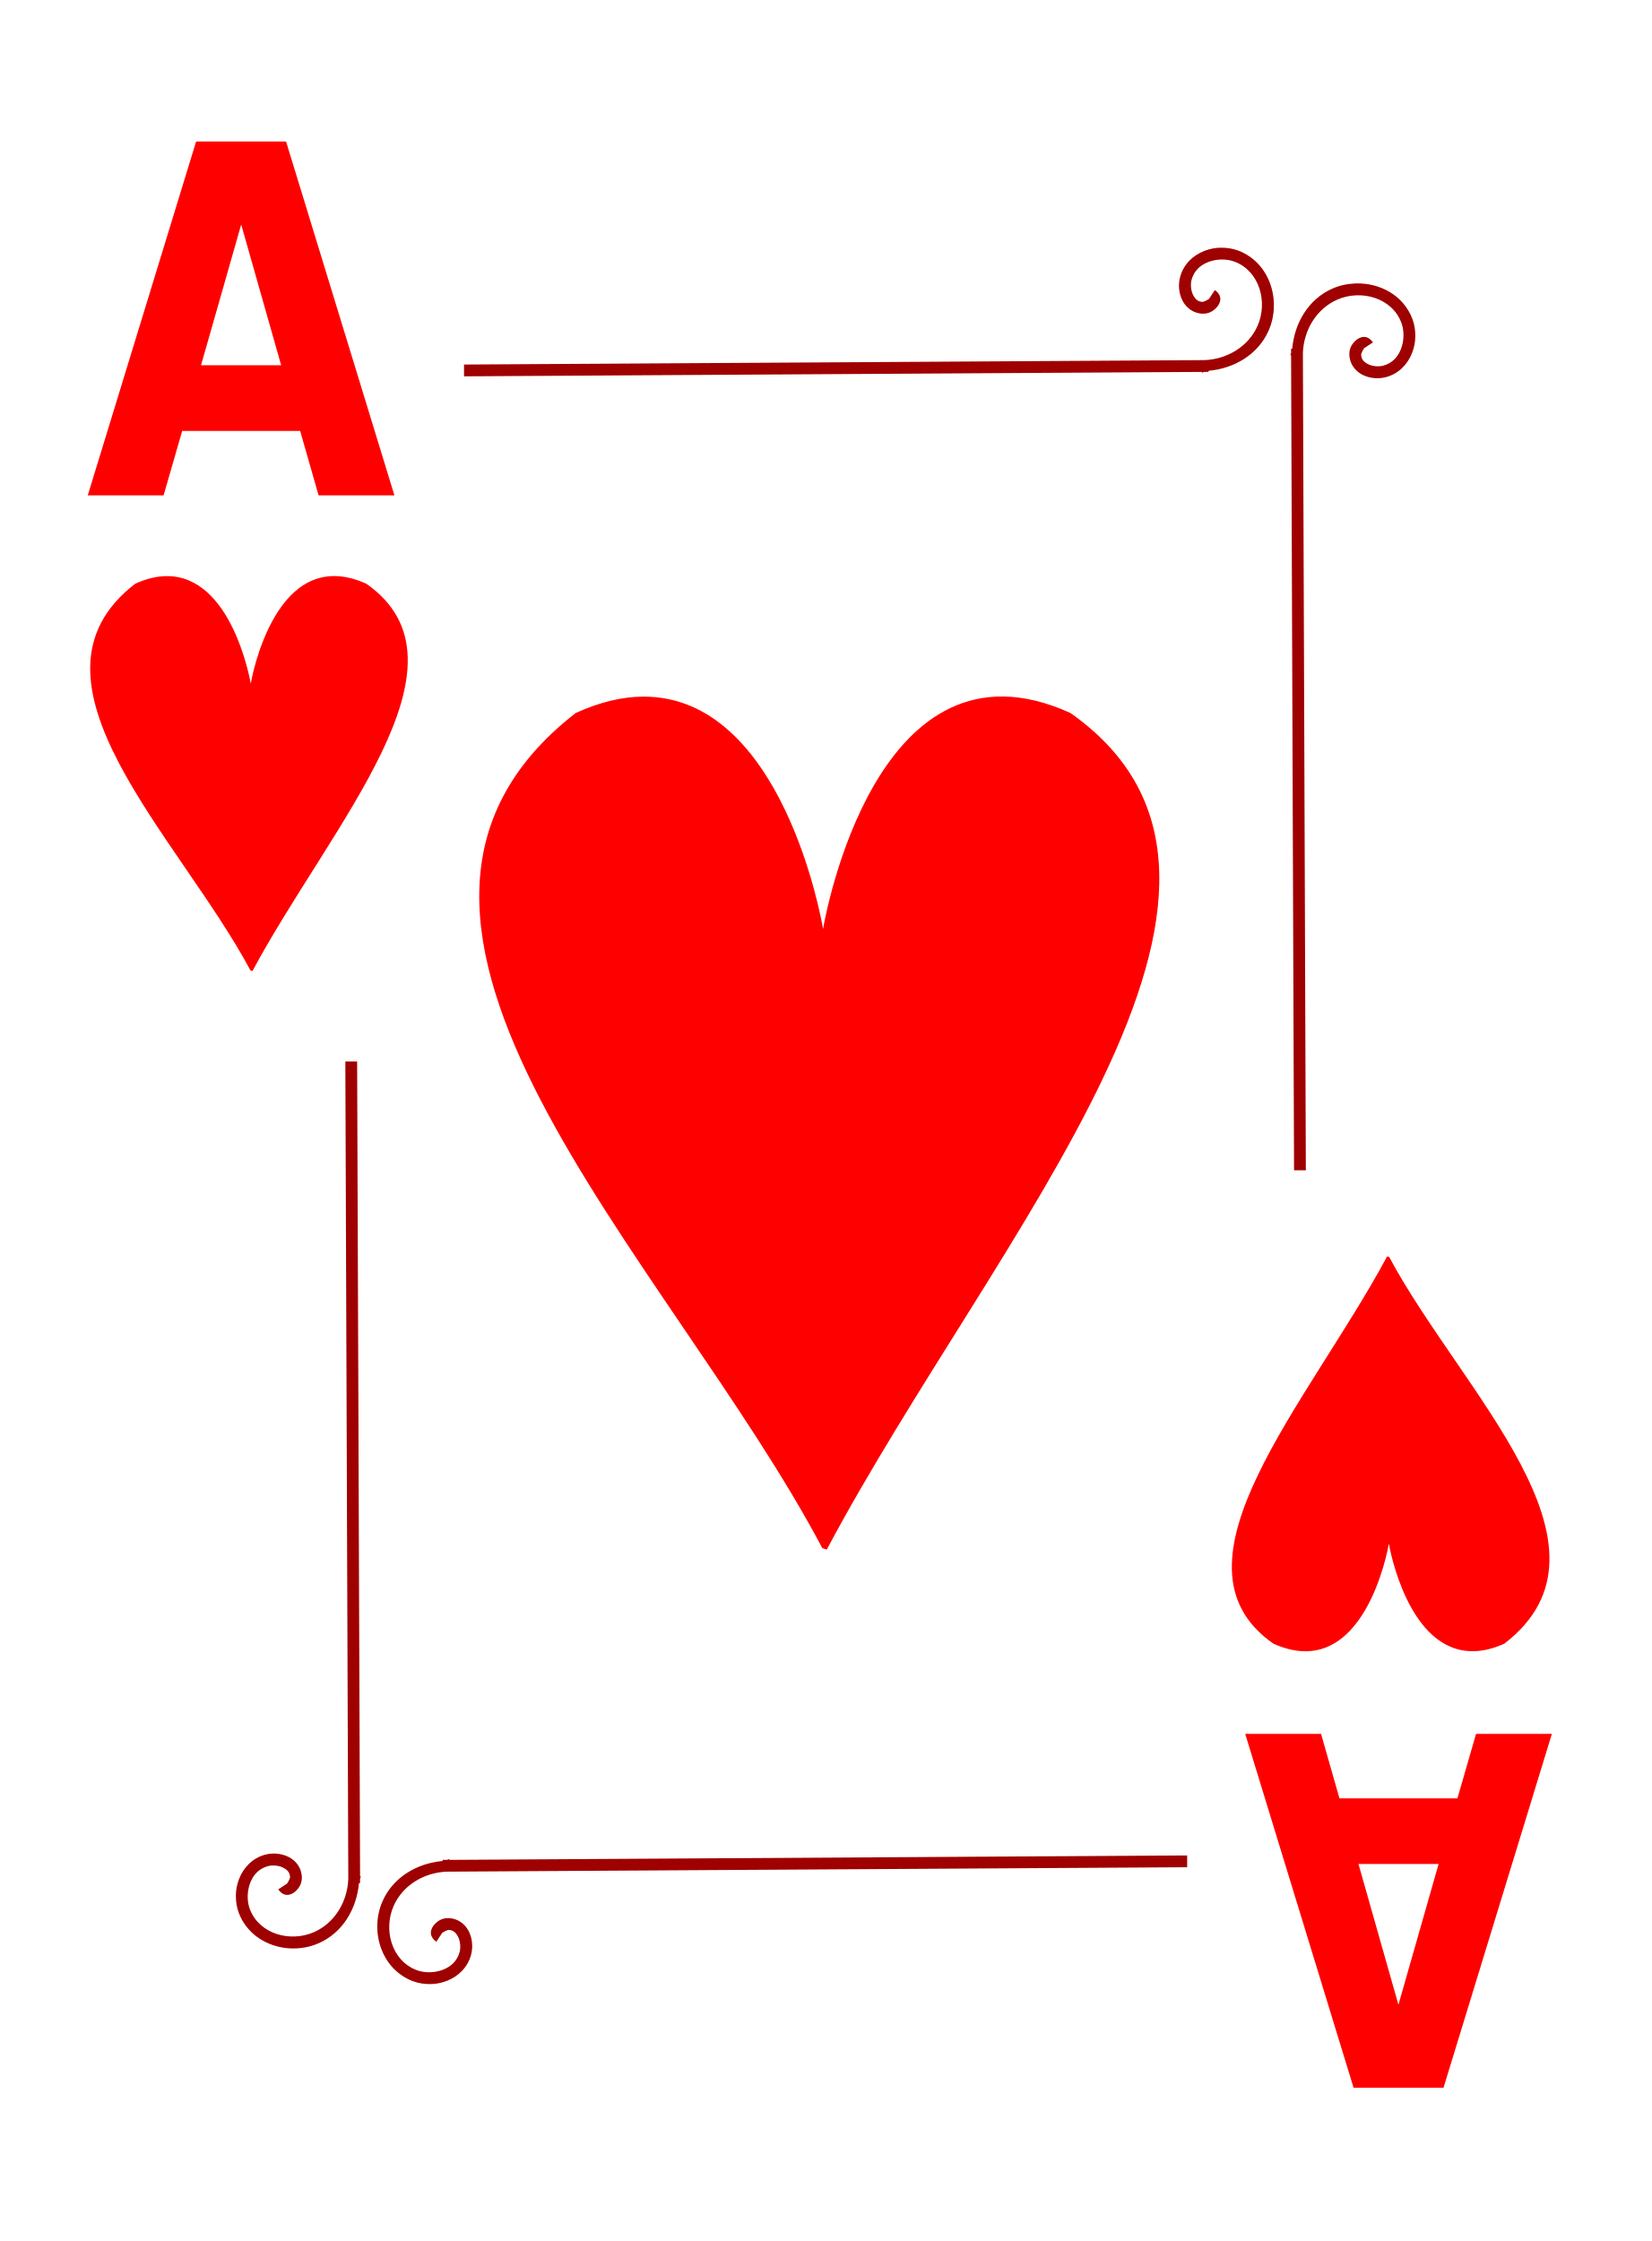
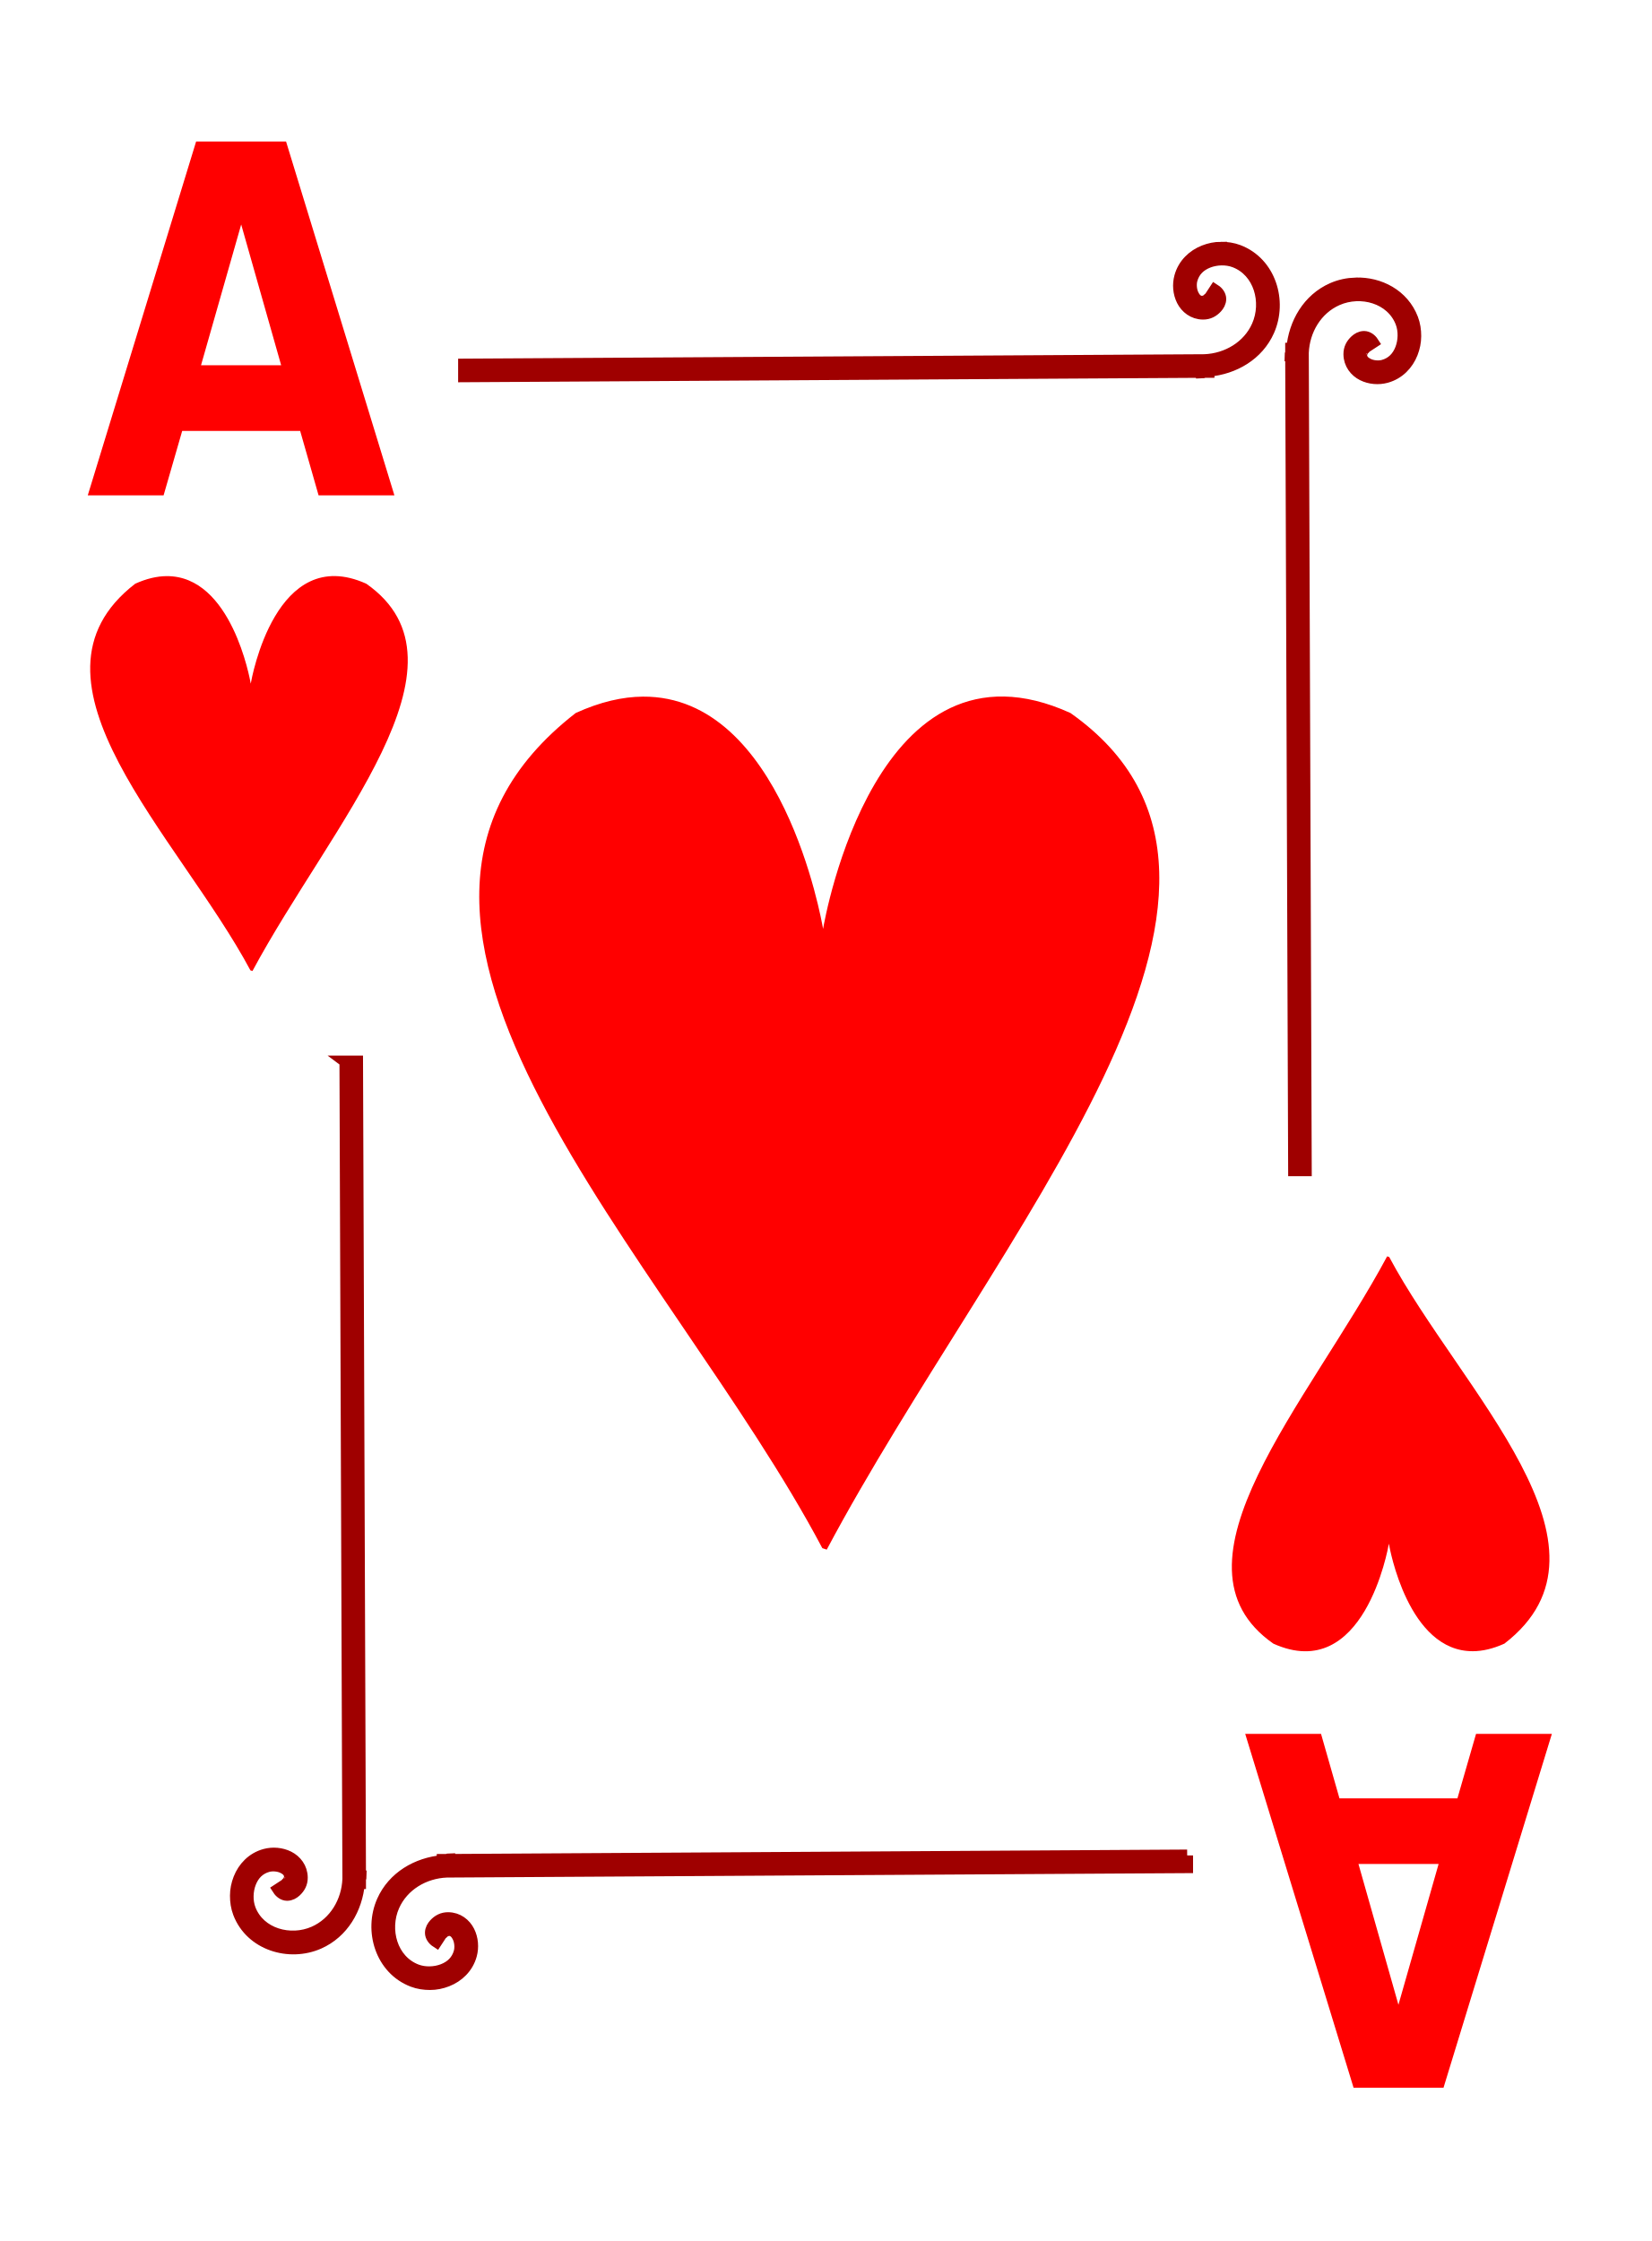
<svg xmlns="http://www.w3.org/2000/svg" viewBox="0 0 140 190">
-   <path d="m103.531,21c-.497.002-.973.099-1.438.281-.93.364-1.738,1.111-2.031,2.188-.176.645-.123,1.381.188,2s.932,1.119 1.75,1.125c.476.003.85-.196 1.156-.531 .153-.168.313-.416.312-.719s-.21-.583-.469-.75l-.531.812c.07.045 0-.005 0-.062s.017-.022-.031.031c-.097.106-.455.219-.438.219-.423-.003-.655-.217-.844-.594s-.227-.905-.125-1.281c.204-.751.718-1.231 1.406-1.5s1.552-.298 2.25-.031c2.116.808 2.825,3.429 1.938,5.438-.779,1.764-2.581,2.83-4.5,2.906l-62.781.375v1l62.562-.375v.062c.078 0.0.141-.06.219-.062h.344v-.094c2.163-.194 4.191-1.362 5.094-3.406 1.101-2.492.143-5.748-2.562-6.781-.472-.18-.971-.252-1.469-.25zm11.406,3.031c-.672.023-1.346.162-1.969.438-2.044.903-3.212,2.93-3.406,5.094h-.094v.344c-.003.078-.063.141-.062.219h.062l.25,69.094h1l-.25-69.312c.077-1.919 1.142-3.721 2.906-4.5 2.008-.887 4.63-.178 5.438,1.938 .266.698.238,1.562-.031,2.25s-.749,1.202-1.5,1.406c-.376.102-.905.064-1.281-.125s-.591-.421-.594-.844c0.0.017.113-.341.219-.438 .053-.048.089-.031.031-.031s-.108-.07-.062,0l.812-.531c-.167-.259-.447-.468-.75-.469s-.551.159-.719.312c-.335.306-.535.681-.531,1.156 .006.818.506,1.44 1.125,1.75s1.355.363 2,.188c1.076-.293 1.824-1.101 2.188-2.031 .182-.465.279-.94.281-1.438s-.07-.996-.25-1.469c-.775-2.029-2.797-3.068-4.812-3zm-85.656,65.969 .25,69.312c-.077,1.919-1.142,3.721-2.906,4.5-2.008.887-4.63.178-5.438-1.938-.266-.698-.238-1.562.031-2.25s.749-1.202 1.5-1.406c.376-.102.905-.064 1.281.125s.591.421.594.844c-0-.017-.113.341-.219.438-.053.048-.089.031-.031.031s.108.07.062,0l-.812.531c.167.259.447.468.75.469s.551-.159.719-.312c.335-.306.535-.681.531-1.156-.006-.818-.506-1.44-1.125-1.75s-1.355-.363-2-.188c-1.076.293-1.824,1.101-2.188,2.031-.182.465-.279.94-.281,1.438s.07.996.25,1.469c1.033,2.706 4.289,3.663 6.781,2.562 2.044-.903 3.212-2.93 3.406-5.094h.094v-.344c.003-.078.063-.141.062-.219h-.062l-.25-69.094h-1zm71.375,67.312-62.562.375v-.062c-.078-0-.141.06-.219.062h-.344v.094c-2.163.194-4.191,1.362-5.094,3.406-1.101,2.492-.143,5.748 2.562,6.781 .472.18.971.252 1.469.25s.973-.099 1.438-.281c.93-.364 1.738-1.111 2.031-2.188 .176-.645.123-1.381-.188-2s-.932-1.119-1.75-1.125c-.476-.003-.85.196-1.156.531-.153.168-.313.416-.312.719s.21.583.469.75l.531-.812c-.07-.045-0.0.005 0,.062s-.017.022.031-.031c.097-.106.455-.219.438-.219 .423.003.655.217.844.594s.227.905.125,1.281c-.204.751-.718,1.231-1.406,1.5s-1.552.298-2.25.031c-2.116-.808-2.825-3.429-1.938-5.438 .779-1.764 2.581-2.83 4.5-2.906l62.781-.375v-1z" fill="#9f0000" fill-rule="evenodd" />
+   <path d="m103.531,21c-.497.002-.973.099-1.438.281-.93.364-1.738,1.111-2.031,2.188-.176.645-.123,1.381.188,2s.932,1.119 1.75,1.125c.476.003.85-.196 1.156-.531 .153-.168.313-.416.312-.719s-.21-.583-.469-.75l-.531.812c.07.045 0-.005 0-.062s.017-.022-.031.031c-.097.106-.455.219-.438.219-.423-.003-.655-.217-.844-.594s-.227-.905-.125-1.281c.204-.751.718-1.231 1.406-1.5s1.552-.298 2.25-.031c2.116.808 2.825,3.429 1.938,5.438-.779,1.764-2.581,2.83-4.5,2.906l-62.781.375v1l62.562-.375v.062c.078 0.0.141-.06.219-.062h.344v-.094c2.163-.194 4.191-1.362 5.094-3.406 1.101-2.492.143-5.748-2.562-6.781-.472-.18-.971-.252-1.469-.25zm11.406,3.031c-.672.023-1.346.162-1.969.438-2.044.903-3.212,2.93-3.406,5.094h-.094v.344c-.003.078-.063.141-.062.219h.062l.25,69.094h1l-.25-69.312c.077-1.919 1.142-3.721 2.906-4.5 2.008-.887 4.63-.178 5.438,1.938 .266.698.238,1.562-.031,2.25s-.749,1.202-1.5,1.406c-.376.102-.905.064-1.281-.125s-.591-.421-.594-.844c0.0.017.113-.341.219-.438 .053-.048.089-.031.031-.031s-.108-.07-.062,0l.812-.531c-.167-.259-.447-.468-.75-.469s-.551.159-.719.312c-.335.306-.535.681-.531,1.156 .006.818.506,1.44 1.125,1.75s1.355.363 2,.188c1.076-.293 1.824-1.101 2.188-2.031 .182-.465.279-.94.281-1.438s-.07-.996-.25-1.469c-.775-2.029-2.797-3.068-4.812-3zm-85.656,65.969 .25,69.312c-.077,1.919-1.142,3.721-2.906,4.5-2.008.887-4.63.178-5.438-1.938-.266-.698-.238-1.562.031-2.25s.749-1.202 1.5-1.406c.376-.102.905-.064 1.281.125s.591.421.594.844c-0-.017-.113.341-.219.438-.053.048-.089.031-.031.031s.108.07.062,0l-.812.531c.167.259.447.468.75.469s.551-.159.719-.312c.335-.306.535-.681.531-1.156-.006-.818-.506-1.44-1.125-1.75s-1.355-.363-2-.188c-1.076.293-1.824,1.101-2.188,2.031-.182.465-.279.94-.281,1.438s.07.996.25,1.469c1.033,2.706 4.289,3.663 6.781,2.562 2.044-.903 3.212-2.93 3.406-5.094h.094v-.344c.003-.078.063-.141.062-.219h-.062l-.25-69.094h-1zm71.375,67.312-62.562.375v-.062c-.078-0-.141.06-.219.062h-.344v.094c-2.163.194-4.191,1.362-5.094,3.406-1.101,2.492-.143,5.748 2.562,6.781 .472.18.971.252 1.469.25s.973-.099 1.438-.281c.93-.364 1.738-1.111 2.031-2.188 .176-.645.123-1.381-.188-2s-.932-1.119-1.75-1.125c-.476-.003-.85.196-1.156.531-.153.168-.313.416-.312.719s.21.583.469.75l.531-.812c-.07-.045-0.0.005 0,.062s-.017.022.031-.031c.097-.106.455-.219.438-.219 .423.003.655.217.844.594s.227.905.125,1.281c-.204.751-.718,1.231-1.406,1.5s-1.552.298-2.25.031c-2.116-.808-2.825-3.429-1.938-5.438 .779-1.764 2.581-2.83 4.5-2.906l62.781-.375v-1z" fill="#9f0000" fill-rule="evenodd" stroke="#9f0000" />
  <path d="m25.449 36.534h-10.001l-1.578 5.465h-6.429l9.187-30h7.626l9.187 30h-6.429l-1.562-5.465m-8.406-5.566h6.795l-3.389-11.936-3.406 11.936" fill="#f00" />
  <g fill="#f00">
    <path transform="matrix(.31657 0 0 .41973 -32.475 -16.808)" d="m147.21 156.42c-2.536 0.013-5.322 0.482-8.406 1.531-33.623 19.537 11.705 51.041 30.844 78.094l0.553 0.138c21.033-29.569 61.072-62.108 30.479-78.232-24.237-8.244-30.711 19.198-30.938 20.188-0.197-0.864-5.142-21.806-22.531-21.719z" fill-rule="evenodd" />
  </g>
  <path d="m113.57 152.47h10.001l1.578-5.465h6.429l-9.187 30h-7.626l-9.187-30h6.429l1.562 5.465m8.406 5.566h-6.795l3.389 11.936 3.406-11.936" fill="#f00" />
  <g fill="#f00">
    <path transform="matrix(-.31661 0 0 -.41973 171.5 205.65)" d="m147.21 156.42c-2.536 0.013-5.322 0.482-8.406 1.531-33.623 19.537 11.705 51.041 30.844 78.094l0.553 0.138c21.033-29.569 61.072-62.108 30.479-78.232-24.237-8.244-30.711 19.198-30.938 20.188-0.197-0.864-5.142-21.806-22.531-21.719z" fill-rule="evenodd" />
  </g>
  <g fill="#f00">
    <path transform="matrix(.67793 0 0 .90668 -45.287 -82.76)" d="m147.21 156.42c-2.536 0.013-5.322 0.482-8.406 1.531-33.623 19.537 11.705 51.041 30.844 78.094l0.553 0.138c21.033-29.569 61.072-62.108 30.479-78.232-24.237-8.244-30.711 19.198-30.938 20.188-0.197-0.864-5.142-21.806-22.531-21.719z" fill-rule="evenodd" />
  </g>
</svg>
